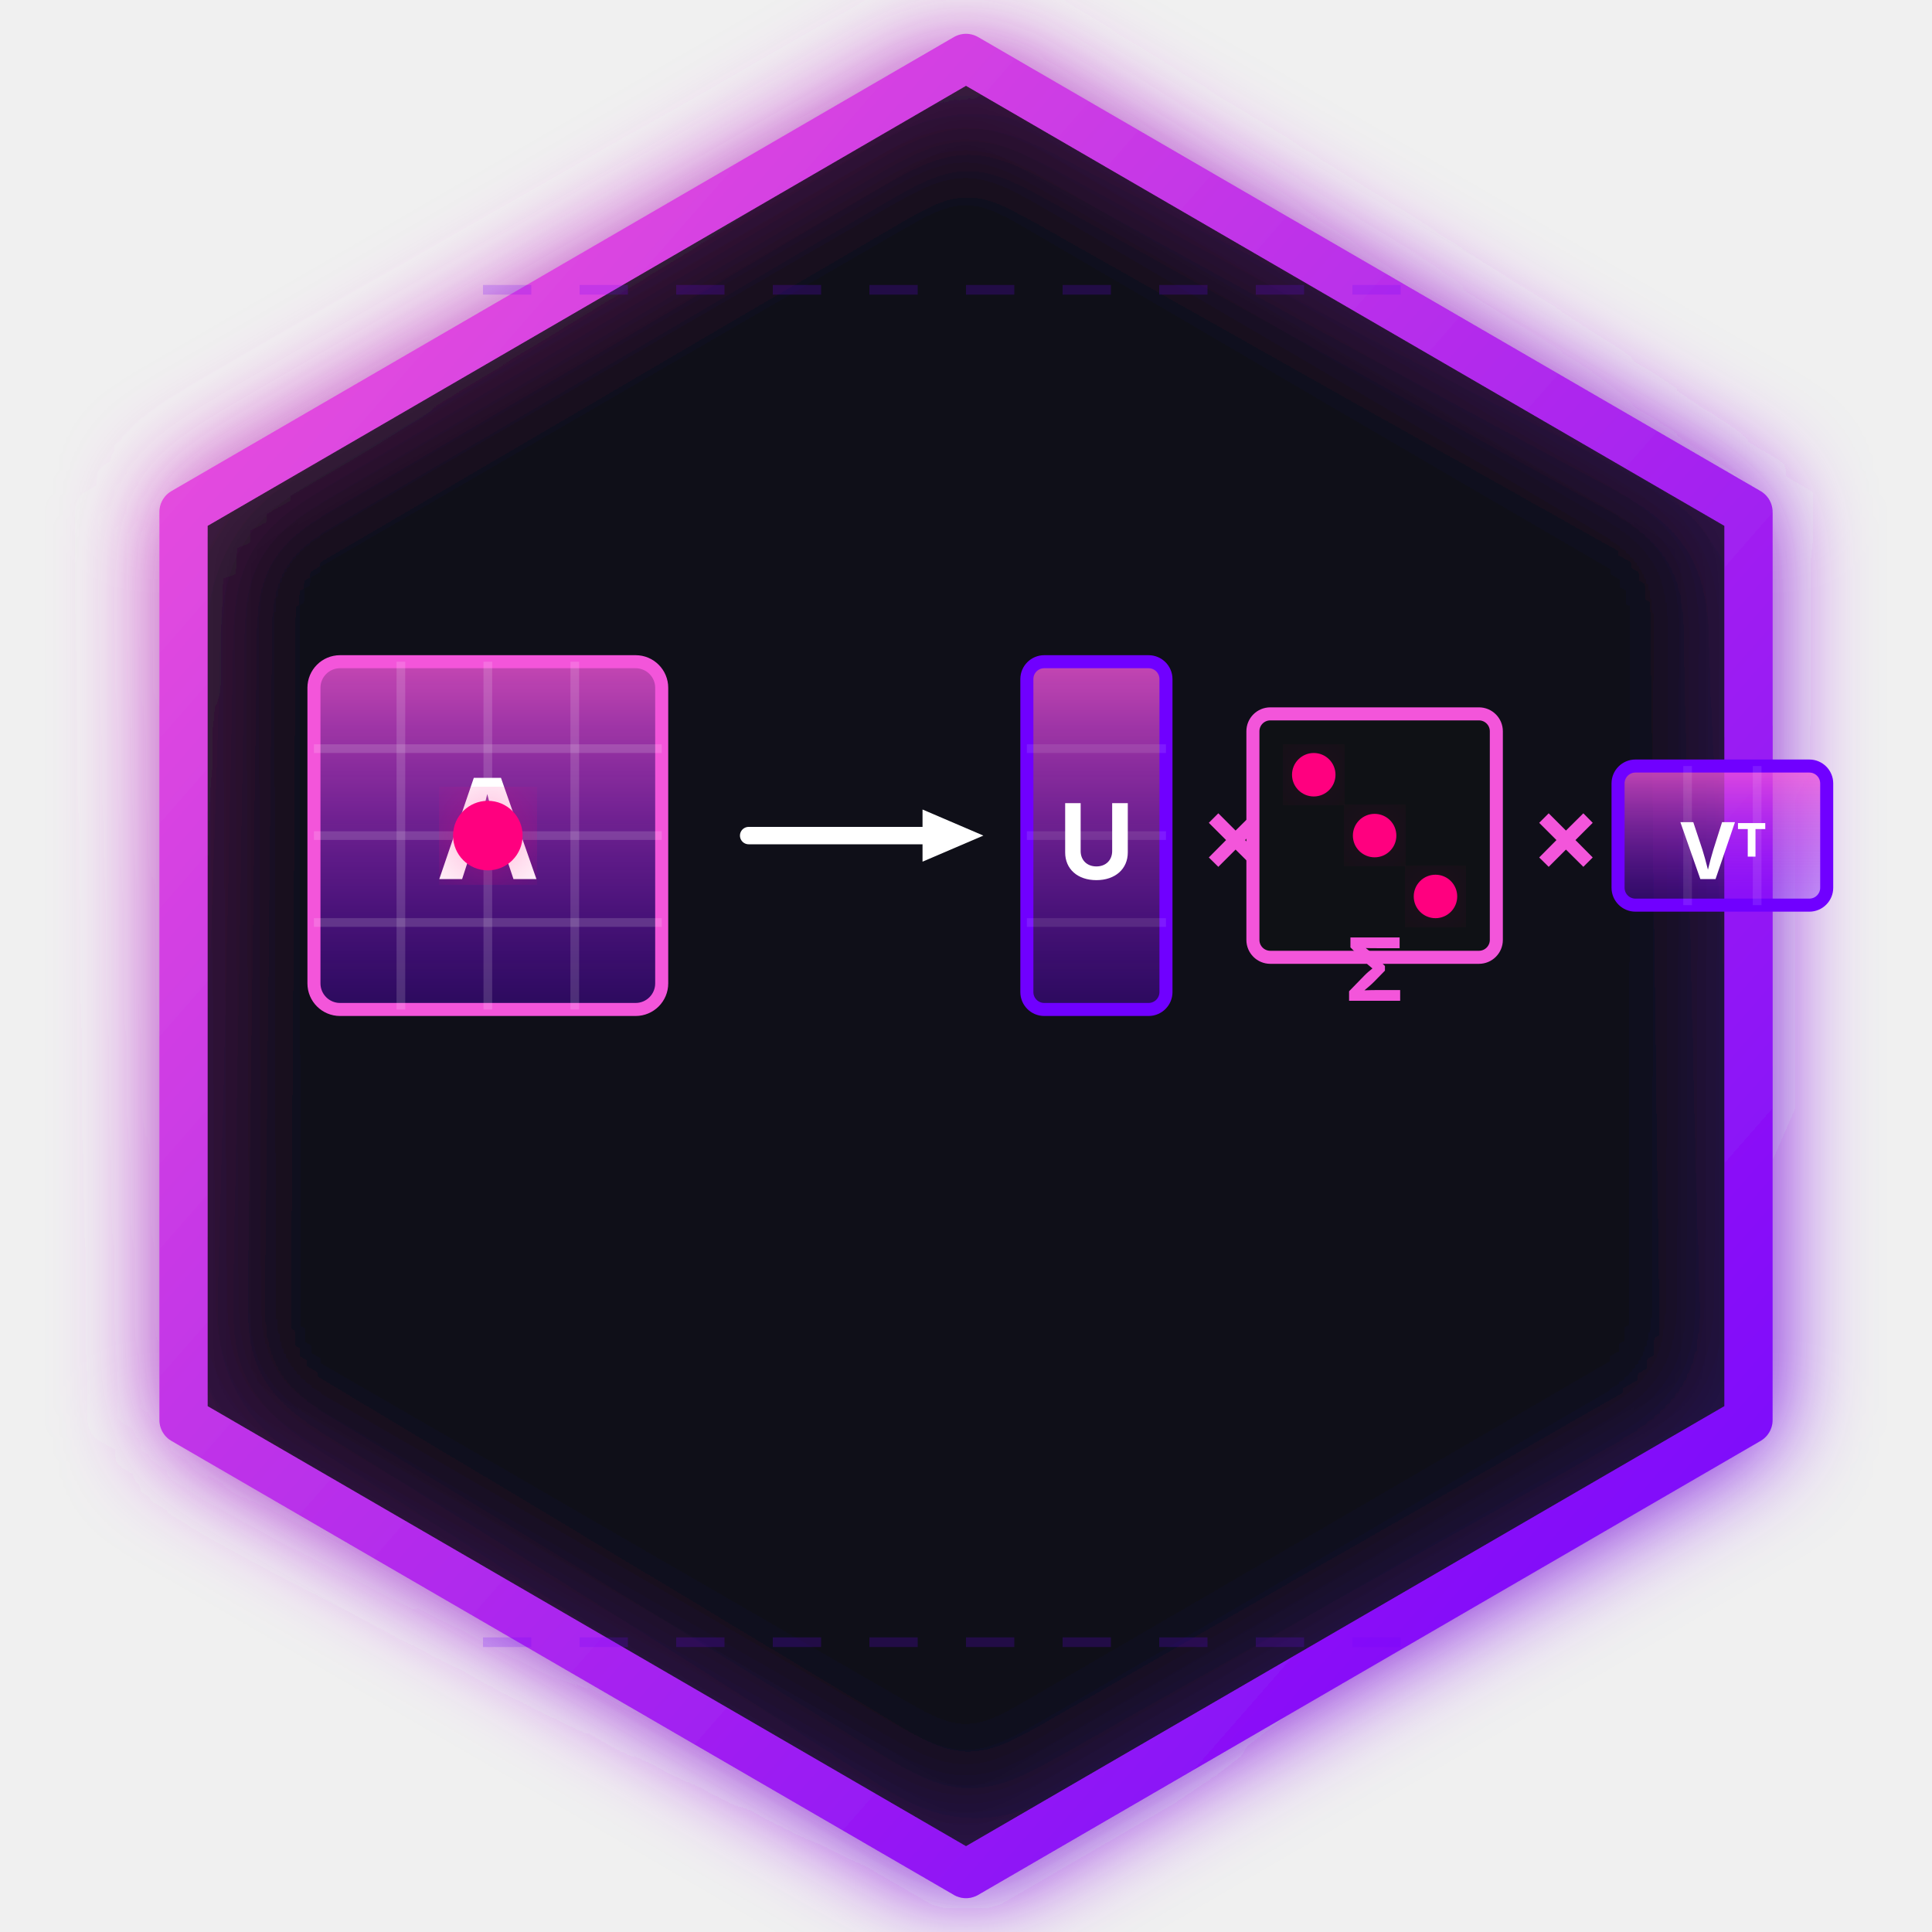
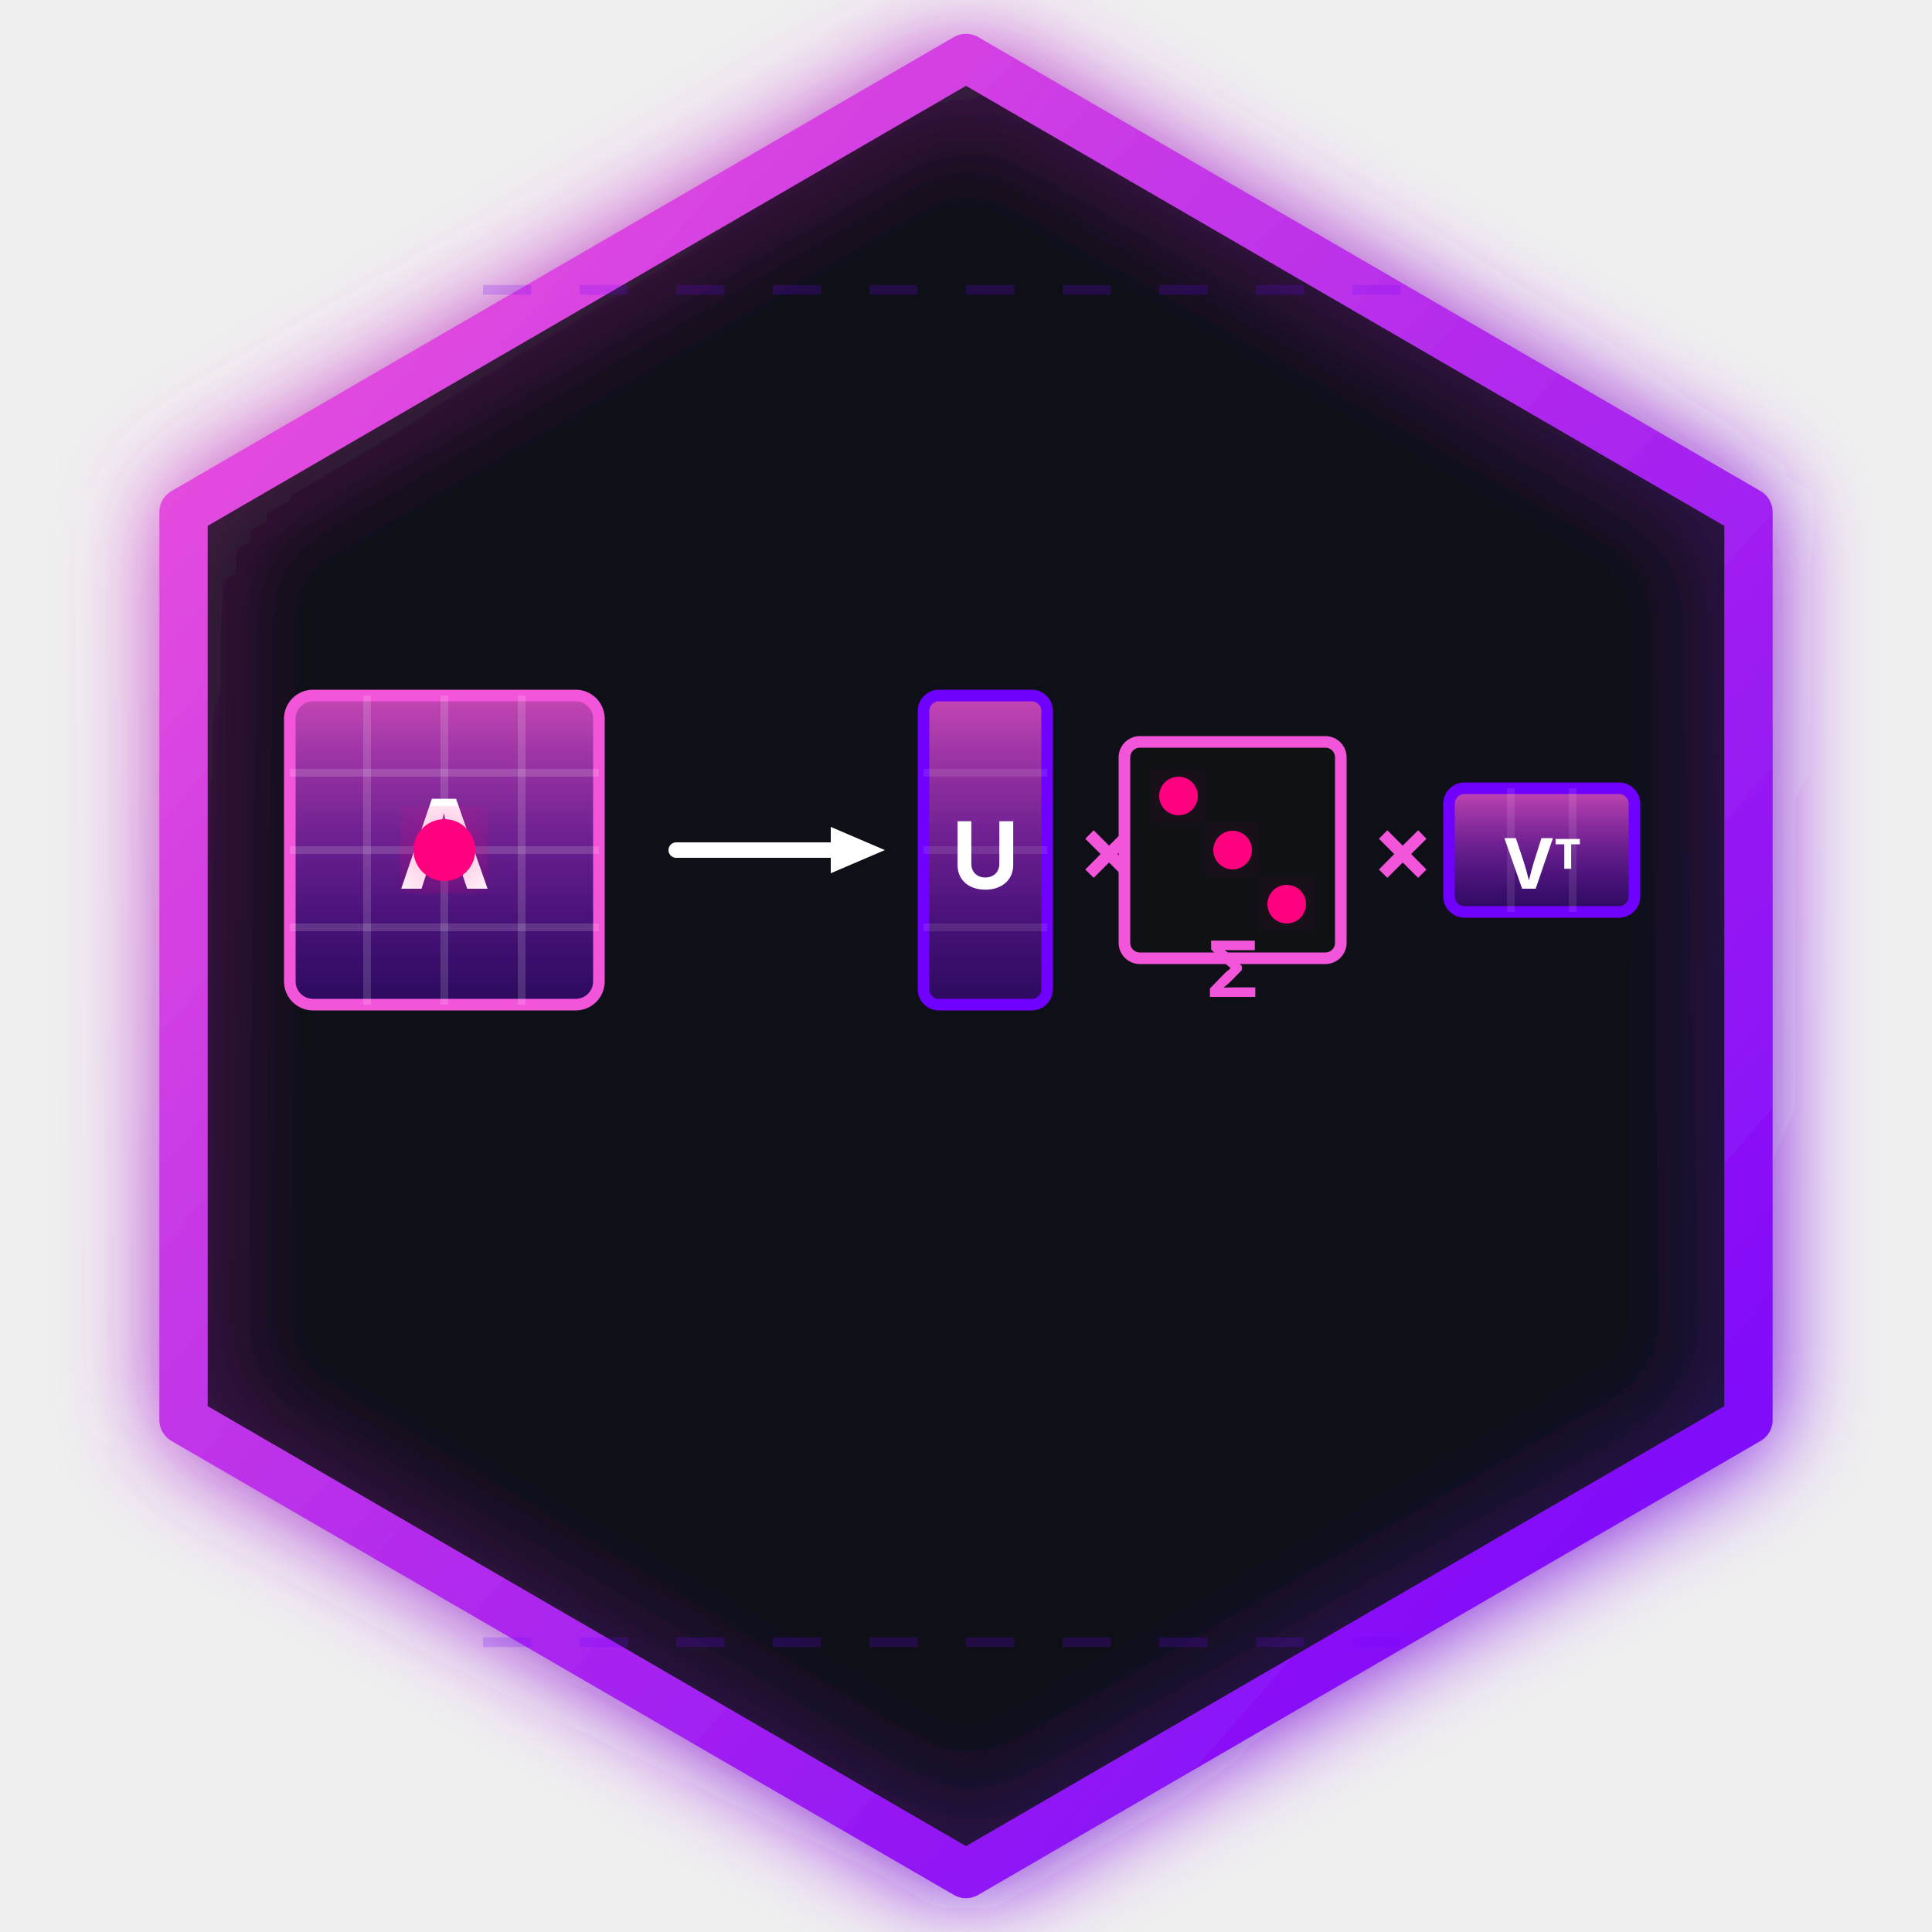
<svg xmlns="http://www.w3.org/2000/svg" viewBox="0 0 200 200" width="200" height="200">
  <defs>
    <linearGradient id="cyberPurple" x1="0%" y1="0%" x2="100%" y2="100%">
      <stop offset="0%" stop-color="#F355DA" />
      <stop offset="100%" stop-color="#7000FF" />
    </linearGradient>
    <linearGradient id="matrixGrad" x1="0%" y1="0%" x2="0%" y2="100%">
      <stop offset="0%" stop-color="#F355DA" stop-opacity="0.8" />
      <stop offset="100%" stop-color="#7000FF" stop-opacity="0.3" />
    </linearGradient>
    <linearGradient id="laserGrad" x1="0%" y1="0%" x2="100%" y2="100%">
      <stop offset="0%" stop-color="#FF007F" />
      <stop offset="100%" stop-color="#FF5E62" />
    </linearGradient>
    <filter id="neonGlow" x="-20%" y="-20%" width="140%" height="140%">
      <feGaussianBlur stdDeviation="5" result="blur" />
      <feMerge>
        <feMergeNode in="blur" />
        <feMergeNode in="SourceGraphic" />
      </feMerge>
    </filter>
  </defs>
  <polygon points="100,6 181,53 181,147 100,194 19,147 19,53" fill="#0F1115" fill-opacity="0.9" stroke="url(#cyberPurple)" stroke-width="5" stroke-linejoin="round" filter="url(#neonGlow)" />
-   <g transform="translate(100, 100) scale(0.9)">
+   <g transform="translate(90, 100) scale(0.8)">
    <g transform="translate(-55, -15)">
      <rect x="-20" y="-20" width="40" height="40" rx="3" fill="url(#matrixGrad)" stroke="#F355DA" stroke-width="1.5" />
      <line x1="-20" y1="-10" x2="20" y2="-10" stroke="#FFFFFF" stroke-opacity="0.15" />
      <line x1="-20" y1="0" x2="20" y2="0" stroke="#FFFFFF" stroke-opacity="0.15" />
      <line x1="-20" y1="10" x2="20" y2="10" stroke="#FFFFFF" stroke-opacity="0.15" />
      <line x1="-10" y1="-20" x2="-10" y2="20" stroke="#FFFFFF" stroke-opacity="0.15" />
      <line x1="0" y1="-20" x2="0" y2="20" stroke="#FFFFFF" stroke-opacity="0.15" />
      <line x1="10" y1="-20" x2="10" y2="20" stroke="#FFFFFF" stroke-opacity="0.15" />
      <text x="0" y="5" font-family="'Outfit', 'Inter', sans-serif" font-size="16" font-weight="bold" fill="#FFFFFF" text-anchor="middle">A</text>
    </g>
    <path d="M -55,-42 L -55,12" stroke="url(#laserGrad)" stroke-width="2" stroke-dasharray="3,3" filter="url(#neonGlow)" />
    <circle cx="-55" cy="-15" r="4" fill="#FF007F" filter="url(#neonGlow)" />
    <path d="M -25,-15 L -5,-15" stroke="#FFFFFF" stroke-width="2" stroke-linecap="round" />
    <polygon points="-5,-12 -5,-18 2,-15" fill="#FFFFFF" />
    <g transform="translate(15, -15)">
      <rect x="-8" y="-20" width="16" height="40" rx="2" fill="url(#matrixGrad)" stroke="#7000FF" stroke-width="1.5" />
      <line x1="-8" y1="-10" x2="8" y2="-10" stroke="#FFFFFF" stroke-opacity="0.1" />
      <line x1="-8" y1="0" x2="8" y2="0" stroke="#FFFFFF" stroke-opacity="0.1" />
      <line x1="-8" y1="10" x2="8" y2="10" stroke="#FFFFFF" stroke-opacity="0.1" />
      <text x="0" y="5" font-family="'Outfit', 'Inter', sans-serif" font-size="12" font-weight="bold" fill="#FFFFFF" text-anchor="middle">U</text>
    </g>
    <text x="31" y="-11" font-family="'Outfit', 'Inter', sans-serif" font-size="12" fill="#F355DA" font-weight="bold" text-anchor="middle">×</text>
    <g transform="translate(47, -15)">
      <rect x="-14" y="-14" width="28" height="28" rx="2" fill="#0F1115" stroke="#F355DA" stroke-width="1.5" />
      <circle cx="-7" cy="-7" r="2.5" fill="#FF007F" filter="url(#neonGlow)" />
      <circle cx="0" cy="0" r="2.5" fill="#FF007F" filter="url(#neonGlow)" />
      <circle cx="7" cy="7" r="2.5" fill="#FF007F" filter="url(#neonGlow)" />
      <text x="0" y="19" font-family="'Outfit', 'Inter', sans-serif" font-size="10" font-weight="bold" fill="#F355DA" text-anchor="middle">Σ</text>
    </g>
    <text x="69" y="-11" font-family="'Outfit', 'Inter', sans-serif" font-size="12" fill="#F355DA" font-weight="bold" text-anchor="middle">×</text>
    <g transform="translate(87, -15)">
      <rect x="-12" y="-8" width="24" height="16" rx="2" fill="url(#matrixGrad)" stroke="#7000FF" stroke-width="1.5" />
      <line x1="-4" y1="-8" x2="-4" y2="8" stroke="#FFFFFF" stroke-opacity="0.1" />
      <line x1="4" y1="-8" x2="4" y2="8" stroke="#FFFFFF" stroke-opacity="0.1" />
      <text x="0" y="5" font-family="'Outfit', 'Inter', sans-serif" font-size="9" font-weight="bold" fill="#FFFFFF" text-anchor="middle">Vᵀ</text>
    </g>
  </g>
  <path d="M 50,30 L 150,30" stroke="#7000FF" stroke-opacity="0.2" stroke-width="1" stroke-dasharray="5,5" />
  <path d="M 50,170 L 150,170" stroke="#7000FF" stroke-opacity="0.2" stroke-width="1" stroke-dasharray="5,5" />
</svg>
